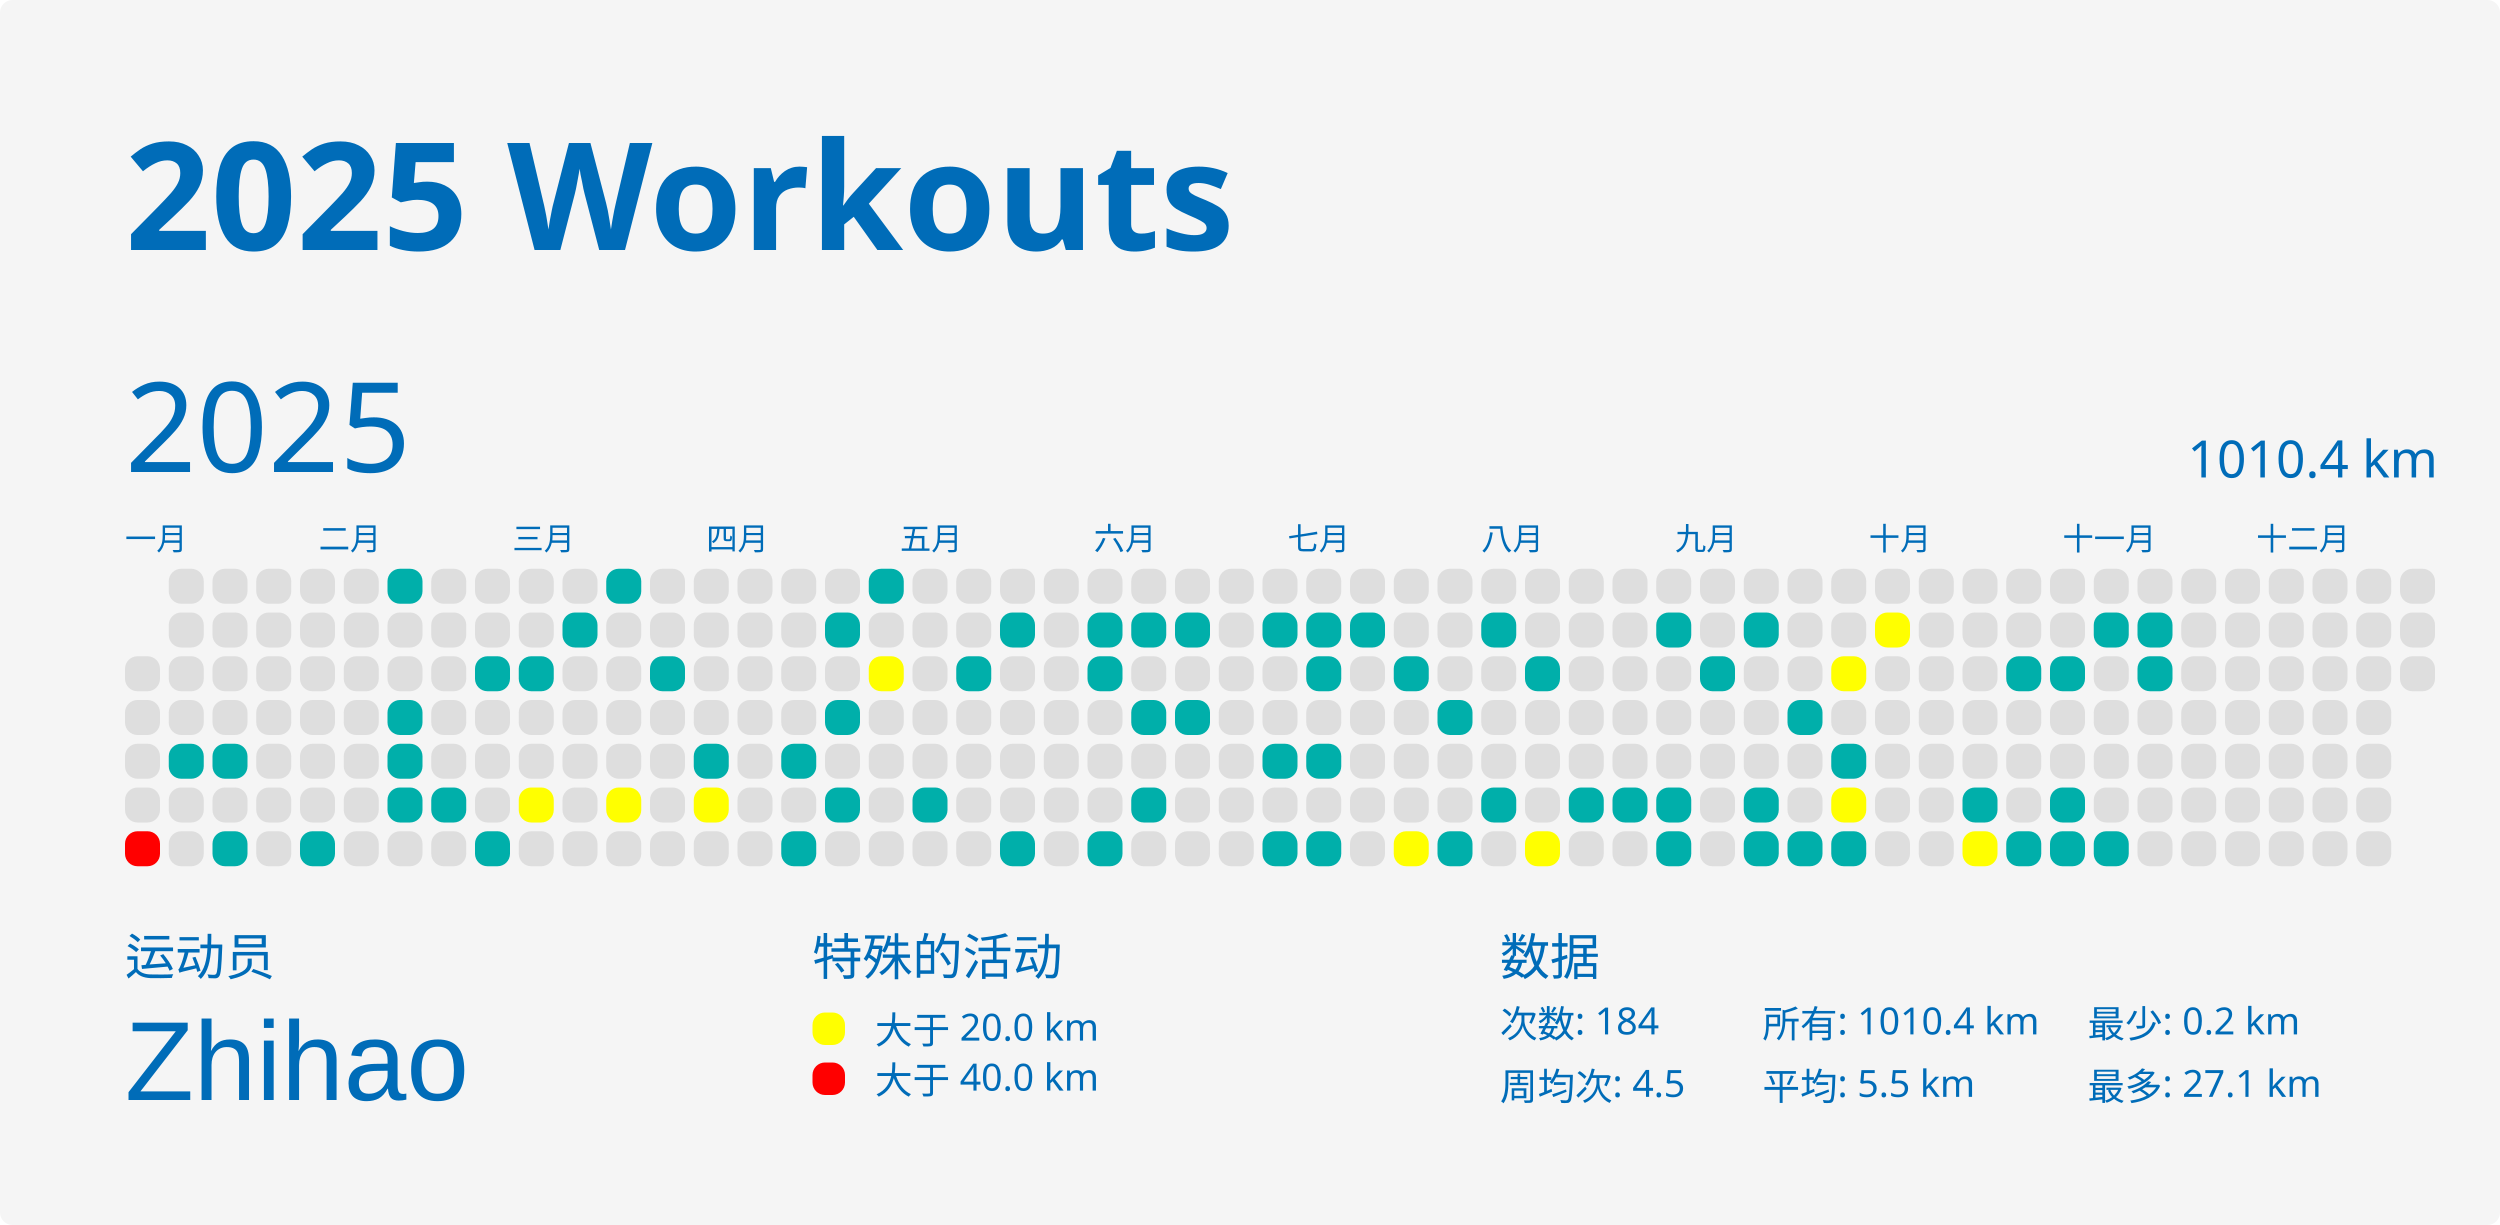
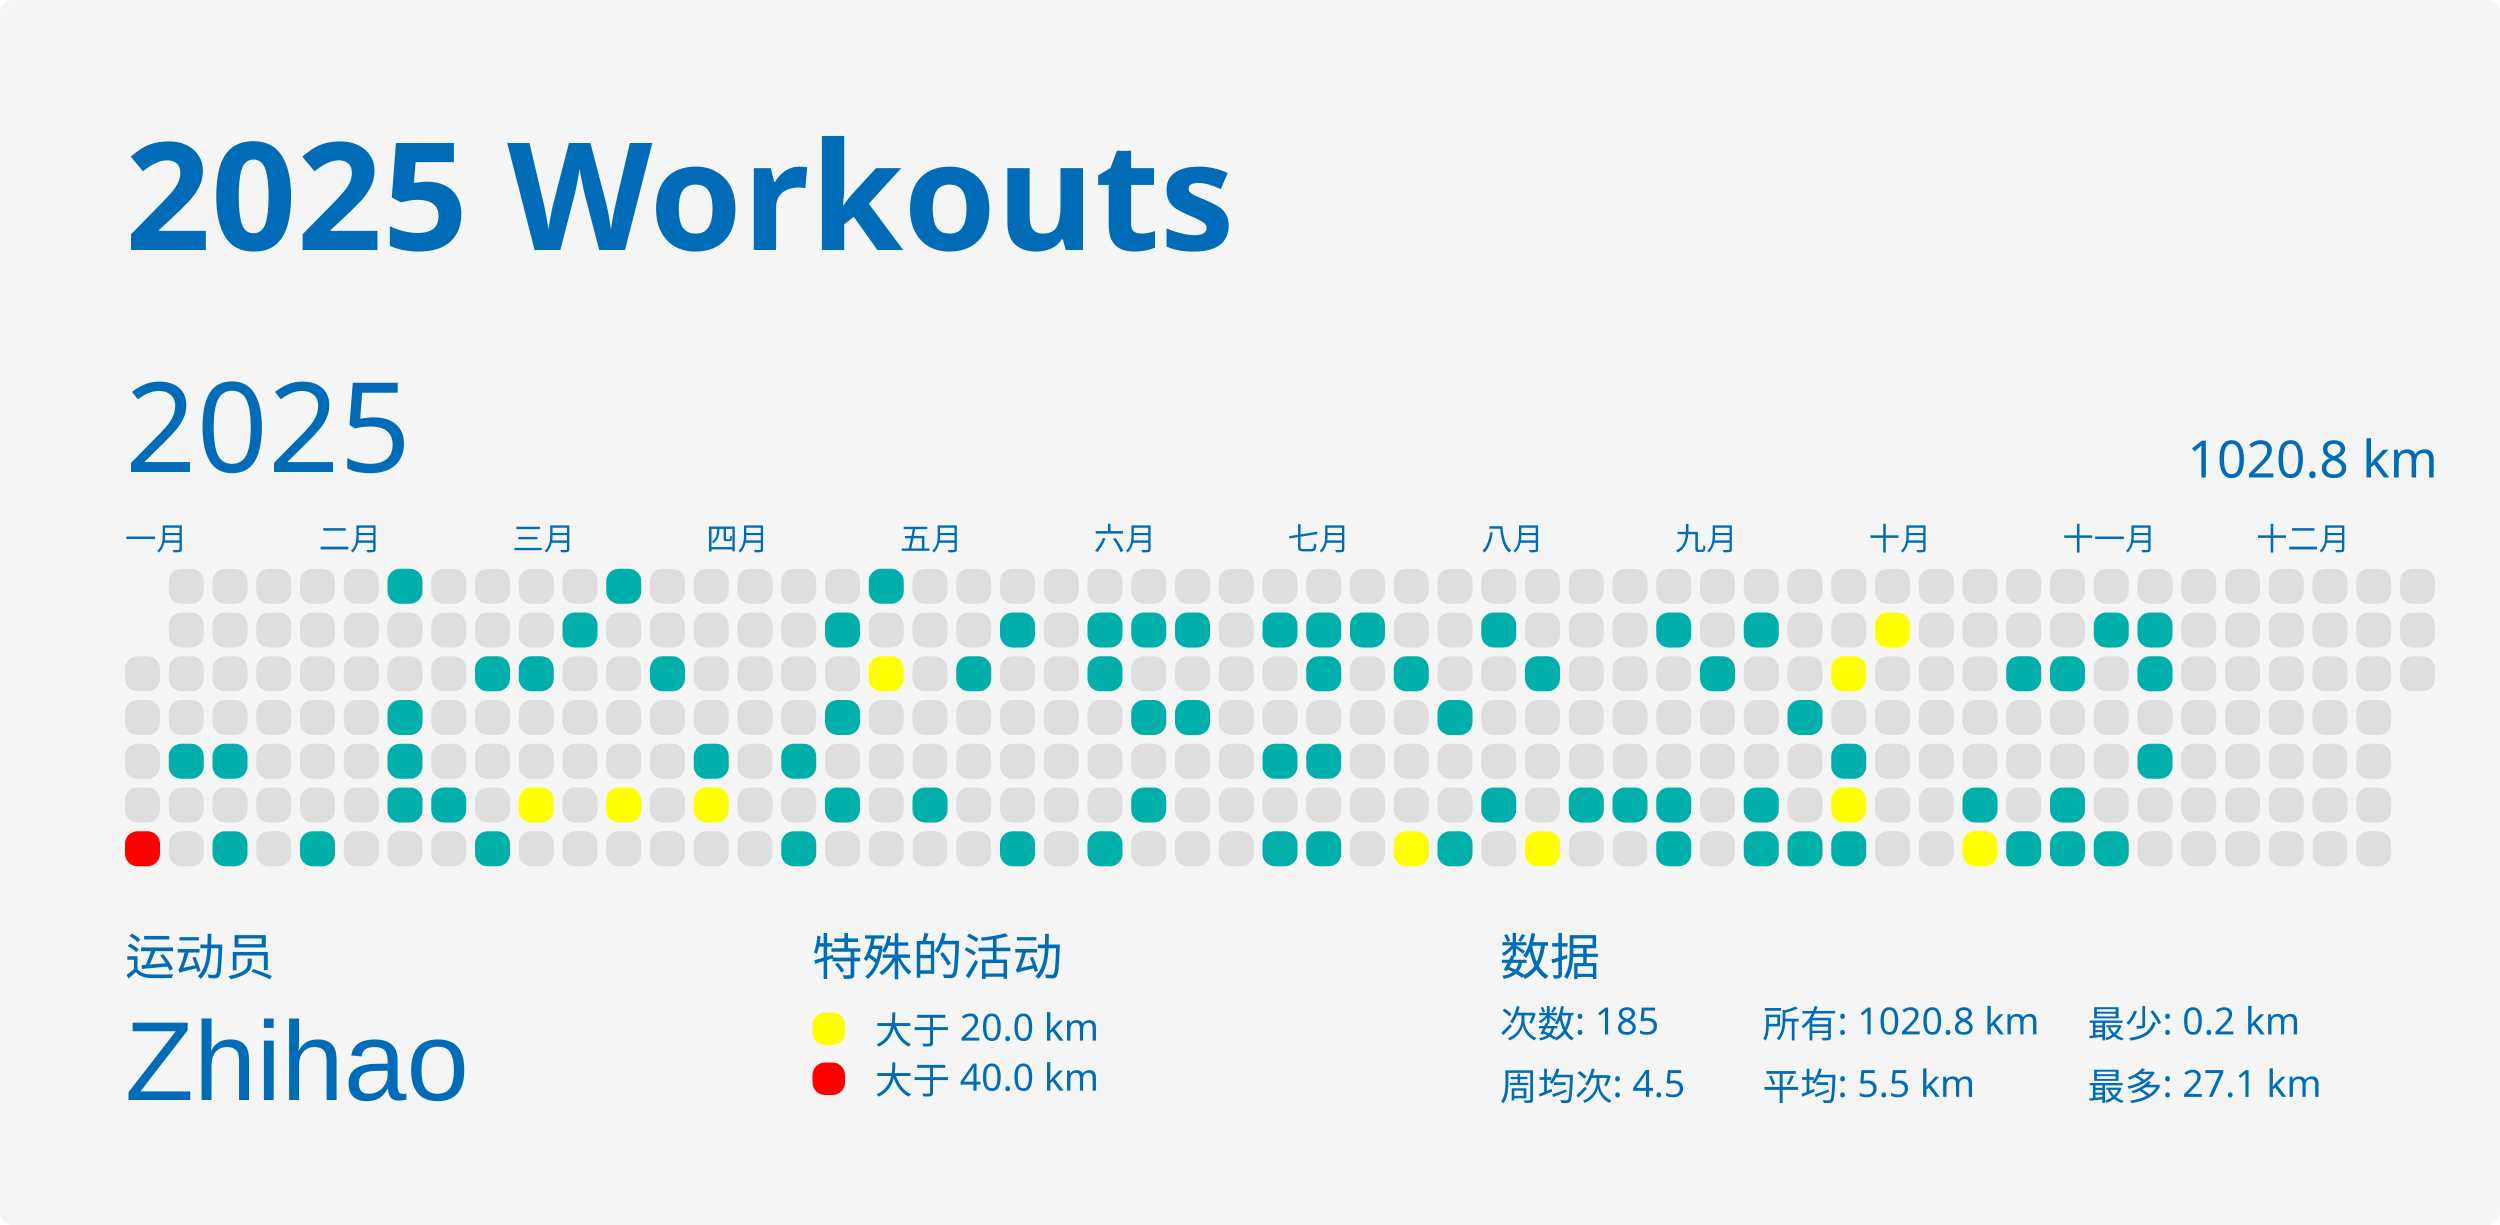
<svg xmlns="http://www.w3.org/2000/svg" baseProfile="full" height="98mm" version="1.1" viewBox="0,0,200,98" width="200mm">
  <defs />
  <rect fill="#f5f5f5" height="98" rx="1" ry="1" width="200" x="0" y="0" />
  <text fill="#006cb8" style="font-size:12px; font-family:MGI-Regular; font-weight:bold;" x="10" y="20">2025 Workouts</text>
  <text fill="#006cb8" style="font-size:4px; font-family:MGI-Regular" x="10" y="78">运动员</text>
  <text fill="#006cb8" style="font-size:9px; font-family:Arial" x="10" y="88">Zhihao</text>
  <text fill="#006cb8" style="font-size:4px; font-family:MGI-Regular" x="65" y="78">特殊的活动</text>
  <rect fill="yellow" height="2.6" rx="1" ry="1" width="2.6" x="65" y="81" />
  <text fill="#006cb8" style="font-size:3px; font-family:MGI-Regular" x="70" y="83.5">大于 20.0 km</text>
  <rect fill="red" height="2.6" rx="1" ry="1" width="2.6" x="65" y="85" />
  <text fill="#006cb8" style="font-size:3px; font-family:MGI-Regular" x="70" y="87.5">大于 40.0 km</text>
  <text fill="#006cb8" style="font-size:4px; font-family:MGI-Regular" x="120" y="78">数据</text>
-   <text fill="#006cb8" style="font-size:3px; font-family:MGI-Regular" x="120" y="83">次数: 184</text>
+   <text fill="#006cb8" style="font-size:3px; font-family:MGI-Regular" x="120" y="83">次数: 185</text>
  <text fill="#006cb8" style="font-size:3px; font-family:MGI-Regular" x="120" y="88">周均次: 4.5</text>
-   <text fill="#006cb8" style="font-size:3px; font-family:MGI-Regular" x="141" y="83">所有: 1010.4 km</text>
+   <text fill="#006cb8" style="font-size:3px; font-family:MGI-Regular" x="141" y="83">所有: 1020.8 km</text>
  <text fill="#006cb8" style="font-size:3px; font-family:MGI-Regular" x="141" y="88">平均: 5.5 km</text>
  <text fill="#006cb8" style="font-size:3px; font-family:MGI-Regular" x="167" y="83">最少: 0.2 km</text>
  <text fill="#006cb8" style="font-size:3px; font-family:MGI-Regular" x="167" y="88">最多: 27.1 km</text>
  <text dominant-baseline="hanging" fill="#006cb8" style="font-size:10.0px; font-family:MGI-Regular;" x="10" y="30">2025</text>
-   <text dominant-baseline="hanging" fill="#006cb8" style="font-size:4.125px; font-family:MGI-Regular;" x="175" y="35">1010.4 km</text>
+   <text dominant-baseline="hanging" fill="#006cb8" style="font-size:4.125px; font-family:MGI-Regular;" x="175" y="35">1020.8 km</text>
  <text fill="#006cb8" style="font-size:2.5px; font-family:MGI-Regular" x="10.0" y="44">一月</text>
  <text fill="#006cb8" style="font-size:2.5px; font-family:MGI-Regular" x="25.5" y="44">二月</text>
  <text fill="#006cb8" style="font-size:2.5px; font-family:MGI-Regular" x="41.0" y="44">三月</text>
  <text fill="#006cb8" style="font-size:2.5px; font-family:MGI-Regular" x="56.5" y="44">四月</text>
  <text fill="#006cb8" style="font-size:2.5px; font-family:MGI-Regular" x="72.0" y="44">五月</text>
  <text fill="#006cb8" style="font-size:2.5px; font-family:MGI-Regular" x="87.5" y="44">六月</text>
  <text fill="#006cb8" style="font-size:2.5px; font-family:MGI-Regular" x="103.0" y="44">七月</text>
  <text fill="#006cb8" style="font-size:2.5px; font-family:MGI-Regular" x="118.5" y="44">八月</text>
  <text fill="#006cb8" style="font-size:2.5px; font-family:MGI-Regular" x="134.0" y="44">九月</text>
  <text fill="#006cb8" style="font-size:2.5px; font-family:MGI-Regular" x="149.5" y="44">十月</text>
  <text fill="#006cb8" style="font-size:2.5px; font-family:MGI-Regular" x="165.0" y="44">十一月</text>
  <text fill="#006cb8" style="font-size:2.5px; font-family:MGI-Regular" x="180.5" y="44">十二月</text>
  <rect fill="#dedede" height="2.8" rx="1" ry="1" width="2.8" x="10.0" y="52.5" />
  <rect fill="#dedede" height="2.8" rx="1" ry="1" width="2.8" x="10.0" y="56.0" />
  <rect fill="#dedede" height="2.8" rx="1" ry="1" width="2.8" x="10.0" y="59.5" />
  <rect fill="#dedede" height="2.8" rx="1" ry="1" width="2.8" x="10.0" y="63.0" />
  <rect fill="red" height="2.8" rx="1" ry="1" width="2.8" x="10.0" y="66.5" />
  <rect fill="#dedede" height="2.8" rx="1" ry="1" width="2.8" x="13.5" y="45.5" />
  <rect fill="#dedede" height="2.8" rx="1" ry="1" width="2.8" x="13.5" y="49.0" />
  <rect fill="#dedede" height="2.8" rx="1" ry="1" width="2.8" x="13.5" y="52.5" />
  <rect fill="#dedede" height="2.8" rx="1" ry="1" width="2.8" x="13.5" y="56.0" />
  <rect fill="#00AFAA" height="2.8" rx="1" ry="1" width="2.8" x="13.5" y="59.5" />
  <rect fill="#dedede" height="2.8" rx="1" ry="1" width="2.8" x="13.5" y="63.0" />
  <rect fill="#dedede" height="2.8" rx="1" ry="1" width="2.8" x="13.5" y="66.5" />
  <rect fill="#dedede" height="2.8" rx="1" ry="1" width="2.8" x="17.0" y="45.5" />
  <rect fill="#dedede" height="2.8" rx="1" ry="1" width="2.8" x="17.0" y="49.0" />
  <rect fill="#dedede" height="2.8" rx="1" ry="1" width="2.8" x="17.0" y="52.5" />
  <rect fill="#dedede" height="2.8" rx="1" ry="1" width="2.8" x="17.0" y="56.0" />
  <rect fill="#00AFAA" height="2.8" rx="1" ry="1" width="2.8" x="17.0" y="59.5" />
  <rect fill="#dedede" height="2.8" rx="1" ry="1" width="2.8" x="17.0" y="63.0" />
  <rect fill="#00AFAA" height="2.8" rx="1" ry="1" width="2.8" x="17.0" y="66.5" />
  <rect fill="#dedede" height="2.8" rx="1" ry="1" width="2.8" x="20.5" y="45.5" />
  <rect fill="#dedede" height="2.8" rx="1" ry="1" width="2.8" x="20.5" y="49.0" />
  <rect fill="#dedede" height="2.8" rx="1" ry="1" width="2.8" x="20.5" y="52.5" />
  <rect fill="#dedede" height="2.8" rx="1" ry="1" width="2.8" x="20.5" y="56.0" />
  <rect fill="#dedede" height="2.8" rx="1" ry="1" width="2.8" x="20.5" y="59.5" />
  <rect fill="#dedede" height="2.8" rx="1" ry="1" width="2.8" x="20.5" y="63.0" />
  <rect fill="#dedede" height="2.8" rx="1" ry="1" width="2.8" x="20.5" y="66.5" />
  <rect fill="#dedede" height="2.8" rx="1" ry="1" width="2.8" x="24.0" y="45.5" />
  <rect fill="#dedede" height="2.8" rx="1" ry="1" width="2.8" x="24.0" y="49.0" />
  <rect fill="#dedede" height="2.8" rx="1" ry="1" width="2.8" x="24.0" y="52.5" />
  <rect fill="#dedede" height="2.8" rx="1" ry="1" width="2.8" x="24.0" y="56.0" />
  <rect fill="#dedede" height="2.8" rx="1" ry="1" width="2.8" x="24.0" y="59.5" />
  <rect fill="#dedede" height="2.8" rx="1" ry="1" width="2.8" x="24.0" y="63.0" />
  <rect fill="#00AFAA" height="2.8" rx="1" ry="1" width="2.8" x="24.0" y="66.5" />
  <rect fill="#dedede" height="2.8" rx="1" ry="1" width="2.8" x="27.5" y="45.5" />
  <rect fill="#dedede" height="2.8" rx="1" ry="1" width="2.8" x="27.5" y="49.0" />
  <rect fill="#dedede" height="2.8" rx="1" ry="1" width="2.8" x="27.5" y="52.5" />
  <rect fill="#dedede" height="2.8" rx="1" ry="1" width="2.8" x="27.5" y="56.0" />
  <rect fill="#dedede" height="2.8" rx="1" ry="1" width="2.8" x="27.5" y="59.5" />
  <rect fill="#dedede" height="2.8" rx="1" ry="1" width="2.8" x="27.5" y="63.0" />
  <rect fill="#dedede" height="2.8" rx="1" ry="1" width="2.8" x="27.5" y="66.5" />
  <rect fill="#00AFAA" height="2.8" rx="1" ry="1" width="2.8" x="31.0" y="45.5" />
  <rect fill="#dedede" height="2.8" rx="1" ry="1" width="2.8" x="31.0" y="49.0" />
  <rect fill="#dedede" height="2.8" rx="1" ry="1" width="2.8" x="31.0" y="52.5" />
  <rect fill="#00AFAA" height="2.8" rx="1" ry="1" width="2.8" x="31.0" y="56.0" />
  <rect fill="#00AFAA" height="2.8" rx="1" ry="1" width="2.8" x="31.0" y="59.5" />
  <rect fill="#00AFAA" height="2.8" rx="1" ry="1" width="2.8" x="31.0" y="63.0" />
  <rect fill="#dedede" height="2.8" rx="1" ry="1" width="2.8" x="31.0" y="66.5" />
  <rect fill="#dedede" height="2.8" rx="1" ry="1" width="2.8" x="34.5" y="45.5" />
  <rect fill="#dedede" height="2.8" rx="1" ry="1" width="2.8" x="34.5" y="49.0" />
  <rect fill="#dedede" height="2.8" rx="1" ry="1" width="2.8" x="34.5" y="52.5" />
  <rect fill="#dedede" height="2.8" rx="1" ry="1" width="2.8" x="34.5" y="56.0" />
  <rect fill="#dedede" height="2.8" rx="1" ry="1" width="2.8" x="34.5" y="59.5" />
  <rect fill="#00AFAA" height="2.8" rx="1" ry="1" width="2.8" x="34.5" y="63.0" />
  <rect fill="#dedede" height="2.8" rx="1" ry="1" width="2.8" x="34.5" y="66.5" />
  <rect fill="#dedede" height="2.8" rx="1" ry="1" width="2.8" x="38.0" y="45.5" />
  <rect fill="#dedede" height="2.8" rx="1" ry="1" width="2.8" x="38.0" y="49.0" />
  <rect fill="#00AFAA" height="2.8" rx="1" ry="1" width="2.8" x="38.0" y="52.5" />
  <rect fill="#dedede" height="2.8" rx="1" ry="1" width="2.8" x="38.0" y="56.0" />
  <rect fill="#dedede" height="2.8" rx="1" ry="1" width="2.8" x="38.0" y="59.5" />
  <rect fill="#dedede" height="2.8" rx="1" ry="1" width="2.8" x="38.0" y="63.0" />
  <rect fill="#00AFAA" height="2.8" rx="1" ry="1" width="2.8" x="38.0" y="66.5" />
  <rect fill="#dedede" height="2.8" rx="1" ry="1" width="2.8" x="41.5" y="45.5" />
  <rect fill="#dedede" height="2.8" rx="1" ry="1" width="2.8" x="41.5" y="49.0" />
  <rect fill="#00AFAA" height="2.8" rx="1" ry="1" width="2.8" x="41.5" y="52.5" />
  <rect fill="#dedede" height="2.8" rx="1" ry="1" width="2.8" x="41.5" y="56.0" />
  <rect fill="#dedede" height="2.8" rx="1" ry="1" width="2.8" x="41.5" y="59.5" />
  <rect fill="yellow" height="2.8" rx="1" ry="1" width="2.8" x="41.5" y="63.0" />
  <rect fill="#dedede" height="2.8" rx="1" ry="1" width="2.8" x="41.5" y="66.5" />
  <rect fill="#dedede" height="2.8" rx="1" ry="1" width="2.8" x="45.0" y="45.5" />
  <rect fill="#00AFAA" height="2.8" rx="1" ry="1" width="2.8" x="45.0" y="49.0" />
  <rect fill="#dedede" height="2.8" rx="1" ry="1" width="2.8" x="45.0" y="52.5" />
  <rect fill="#dedede" height="2.8" rx="1" ry="1" width="2.8" x="45.0" y="56.0" />
  <rect fill="#dedede" height="2.8" rx="1" ry="1" width="2.8" x="45.0" y="59.5" />
  <rect fill="#dedede" height="2.8" rx="1" ry="1" width="2.8" x="45.0" y="63.0" />
  <rect fill="#dedede" height="2.8" rx="1" ry="1" width="2.8" x="45.0" y="66.5" />
  <rect fill="#00AFAA" height="2.8" rx="1" ry="1" width="2.8" x="48.5" y="45.5" />
  <rect fill="#dedede" height="2.8" rx="1" ry="1" width="2.8" x="48.5" y="49.0" />
  <rect fill="#dedede" height="2.8" rx="1" ry="1" width="2.8" x="48.5" y="52.5" />
  <rect fill="#dedede" height="2.8" rx="1" ry="1" width="2.8" x="48.5" y="56.0" />
  <rect fill="#dedede" height="2.8" rx="1" ry="1" width="2.8" x="48.5" y="59.5" />
  <rect fill="yellow" height="2.8" rx="1" ry="1" width="2.8" x="48.5" y="63.0" />
  <rect fill="#dedede" height="2.8" rx="1" ry="1" width="2.8" x="48.5" y="66.5" />
  <rect fill="#dedede" height="2.8" rx="1" ry="1" width="2.8" x="52.0" y="45.5" />
  <rect fill="#dedede" height="2.8" rx="1" ry="1" width="2.8" x="52.0" y="49.0" />
  <rect fill="#00AFAA" height="2.8" rx="1" ry="1" width="2.8" x="52.0" y="52.5" />
  <rect fill="#dedede" height="2.8" rx="1" ry="1" width="2.8" x="52.0" y="56.0" />
  <rect fill="#dedede" height="2.8" rx="1" ry="1" width="2.8" x="52.0" y="59.5" />
  <rect fill="#dedede" height="2.8" rx="1" ry="1" width="2.8" x="52.0" y="63.0" />
  <rect fill="#dedede" height="2.8" rx="1" ry="1" width="2.8" x="52.0" y="66.5" />
  <rect fill="#dedede" height="2.8" rx="1" ry="1" width="2.8" x="55.5" y="45.5" />
  <rect fill="#dedede" height="2.8" rx="1" ry="1" width="2.8" x="55.5" y="49.0" />
  <rect fill="#dedede" height="2.8" rx="1" ry="1" width="2.8" x="55.5" y="52.5" />
  <rect fill="#dedede" height="2.8" rx="1" ry="1" width="2.8" x="55.5" y="56.0" />
  <rect fill="#00AFAA" height="2.8" rx="1" ry="1" width="2.8" x="55.5" y="59.5" />
  <rect fill="yellow" height="2.8" rx="1" ry="1" width="2.8" x="55.5" y="63.0" />
  <rect fill="#dedede" height="2.8" rx="1" ry="1" width="2.8" x="55.5" y="66.5" />
  <rect fill="#dedede" height="2.8" rx="1" ry="1" width="2.8" x="59.0" y="45.5" />
  <rect fill="#dedede" height="2.8" rx="1" ry="1" width="2.8" x="59.0" y="49.0" />
  <rect fill="#dedede" height="2.8" rx="1" ry="1" width="2.8" x="59.0" y="52.5" />
  <rect fill="#dedede" height="2.8" rx="1" ry="1" width="2.8" x="59.0" y="56.0" />
  <rect fill="#dedede" height="2.8" rx="1" ry="1" width="2.8" x="59.0" y="59.5" />
  <rect fill="#dedede" height="2.8" rx="1" ry="1" width="2.8" x="59.0" y="63.0" />
  <rect fill="#dedede" height="2.8" rx="1" ry="1" width="2.8" x="59.0" y="66.5" />
  <rect fill="#dedede" height="2.8" rx="1" ry="1" width="2.8" x="62.5" y="45.5" />
  <rect fill="#dedede" height="2.8" rx="1" ry="1" width="2.8" x="62.5" y="49.0" />
  <rect fill="#dedede" height="2.8" rx="1" ry="1" width="2.8" x="62.5" y="52.5" />
  <rect fill="#dedede" height="2.8" rx="1" ry="1" width="2.8" x="62.5" y="56.0" />
  <rect fill="#00AFAA" height="2.8" rx="1" ry="1" width="2.8" x="62.5" y="59.5" />
  <rect fill="#dedede" height="2.8" rx="1" ry="1" width="2.8" x="62.5" y="63.0" />
  <rect fill="#00AFAA" height="2.8" rx="1" ry="1" width="2.8" x="62.5" y="66.5" />
  <rect fill="#dedede" height="2.8" rx="1" ry="1" width="2.8" x="66.0" y="45.5" />
  <rect fill="#00AFAA" height="2.8" rx="1" ry="1" width="2.8" x="66.0" y="49.0" />
  <rect fill="#dedede" height="2.8" rx="1" ry="1" width="2.8" x="66.0" y="52.5" />
  <rect fill="#00AFAA" height="2.8" rx="1" ry="1" width="2.8" x="66.0" y="56.0" />
  <rect fill="#dedede" height="2.8" rx="1" ry="1" width="2.8" x="66.0" y="59.5" />
  <rect fill="#00AFAA" height="2.8" rx="1" ry="1" width="2.8" x="66.0" y="63.0" />
  <rect fill="#dedede" height="2.8" rx="1" ry="1" width="2.8" x="66.0" y="66.5" />
  <rect fill="#00AFAA" height="2.8" rx="1" ry="1" width="2.8" x="69.5" y="45.5" />
  <rect fill="#dedede" height="2.8" rx="1" ry="1" width="2.8" x="69.5" y="49.0" />
  <rect fill="yellow" height="2.8" rx="1" ry="1" width="2.8" x="69.5" y="52.5" />
  <rect fill="#dedede" height="2.8" rx="1" ry="1" width="2.8" x="69.5" y="56.0" />
  <rect fill="#dedede" height="2.8" rx="1" ry="1" width="2.8" x="69.5" y="59.5" />
  <rect fill="#dedede" height="2.8" rx="1" ry="1" width="2.8" x="69.5" y="63.0" />
  <rect fill="#dedede" height="2.8" rx="1" ry="1" width="2.8" x="69.5" y="66.5" />
  <rect fill="#dedede" height="2.8" rx="1" ry="1" width="2.8" x="73.0" y="45.5" />
  <rect fill="#dedede" height="2.8" rx="1" ry="1" width="2.8" x="73.0" y="49.0" />
  <rect fill="#dedede" height="2.8" rx="1" ry="1" width="2.8" x="73.0" y="52.5" />
  <rect fill="#dedede" height="2.8" rx="1" ry="1" width="2.8" x="73.0" y="56.0" />
  <rect fill="#dedede" height="2.8" rx="1" ry="1" width="2.8" x="73.0" y="59.5" />
  <rect fill="#00AFAA" height="2.8" rx="1" ry="1" width="2.8" x="73.0" y="63.0" />
  <rect fill="#dedede" height="2.8" rx="1" ry="1" width="2.8" x="73.0" y="66.5" />
  <rect fill="#dedede" height="2.8" rx="1" ry="1" width="2.8" x="76.5" y="45.5" />
  <rect fill="#dedede" height="2.8" rx="1" ry="1" width="2.8" x="76.5" y="49.0" />
  <rect fill="#00AFAA" height="2.8" rx="1" ry="1" width="2.8" x="76.5" y="52.5" />
  <rect fill="#dedede" height="2.8" rx="1" ry="1" width="2.8" x="76.5" y="56.0" />
  <rect fill="#dedede" height="2.8" rx="1" ry="1" width="2.8" x="76.5" y="59.5" />
  <rect fill="#dedede" height="2.8" rx="1" ry="1" width="2.8" x="76.5" y="63.0" />
  <rect fill="#dedede" height="2.8" rx="1" ry="1" width="2.8" x="76.5" y="66.5" />
  <rect fill="#dedede" height="2.8" rx="1" ry="1" width="2.8" x="80.0" y="45.5" />
  <rect fill="#00AFAA" height="2.8" rx="1" ry="1" width="2.8" x="80.0" y="49.0" />
  <rect fill="#dedede" height="2.8" rx="1" ry="1" width="2.8" x="80.0" y="52.5" />
  <rect fill="#dedede" height="2.8" rx="1" ry="1" width="2.8" x="80.0" y="56.0" />
  <rect fill="#dedede" height="2.8" rx="1" ry="1" width="2.8" x="80.0" y="59.5" />
  <rect fill="#dedede" height="2.8" rx="1" ry="1" width="2.8" x="80.0" y="63.0" />
  <rect fill="#00AFAA" height="2.8" rx="1" ry="1" width="2.8" x="80.0" y="66.5" />
  <rect fill="#dedede" height="2.8" rx="1" ry="1" width="2.8" x="83.5" y="45.5" />
  <rect fill="#dedede" height="2.8" rx="1" ry="1" width="2.8" x="83.5" y="49.0" />
  <rect fill="#dedede" height="2.8" rx="1" ry="1" width="2.8" x="83.5" y="52.5" />
  <rect fill="#dedede" height="2.8" rx="1" ry="1" width="2.8" x="83.5" y="56.0" />
  <rect fill="#dedede" height="2.8" rx="1" ry="1" width="2.8" x="83.5" y="59.5" />
  <rect fill="#dedede" height="2.8" rx="1" ry="1" width="2.8" x="83.5" y="63.0" />
  <rect fill="#dedede" height="2.8" rx="1" ry="1" width="2.8" x="83.5" y="66.5" />
  <rect fill="#dedede" height="2.8" rx="1" ry="1" width="2.8" x="87.0" y="45.5" />
  <rect fill="#00AFAA" height="2.8" rx="1" ry="1" width="2.8" x="87.0" y="49.0" />
  <rect fill="#00AFAA" height="2.8" rx="1" ry="1" width="2.8" x="87.0" y="52.5" />
  <rect fill="#dedede" height="2.8" rx="1" ry="1" width="2.8" x="87.0" y="56.0" />
  <rect fill="#dedede" height="2.8" rx="1" ry="1" width="2.8" x="87.0" y="59.5" />
  <rect fill="#dedede" height="2.8" rx="1" ry="1" width="2.8" x="87.0" y="63.0" />
  <rect fill="#00AFAA" height="2.8" rx="1" ry="1" width="2.8" x="87.0" y="66.5" />
  <rect fill="#dedede" height="2.8" rx="1" ry="1" width="2.8" x="90.5" y="45.5" />
  <rect fill="#00AFAA" height="2.8" rx="1" ry="1" width="2.8" x="90.5" y="49.0" />
  <rect fill="#dedede" height="2.8" rx="1" ry="1" width="2.8" x="90.5" y="52.5" />
  <rect fill="#00AFAA" height="2.8" rx="1" ry="1" width="2.8" x="90.5" y="56.0" />
  <rect fill="#dedede" height="2.8" rx="1" ry="1" width="2.8" x="90.5" y="59.5" />
  <rect fill="#00AFAA" height="2.8" rx="1" ry="1" width="2.8" x="90.5" y="63.0" />
  <rect fill="#dedede" height="2.8" rx="1" ry="1" width="2.8" x="90.5" y="66.5" />
  <rect fill="#dedede" height="2.8" rx="1" ry="1" width="2.8" x="94.0" y="45.5" />
  <rect fill="#00AFAA" height="2.8" rx="1" ry="1" width="2.8" x="94.0" y="49.0" />
  <rect fill="#dedede" height="2.8" rx="1" ry="1" width="2.8" x="94.0" y="52.5" />
  <rect fill="#00AFAA" height="2.8" rx="1" ry="1" width="2.8" x="94.0" y="56.0" />
  <rect fill="#dedede" height="2.8" rx="1" ry="1" width="2.8" x="94.0" y="59.5" />
  <rect fill="#dedede" height="2.8" rx="1" ry="1" width="2.8" x="94.0" y="63.0" />
  <rect fill="#dedede" height="2.8" rx="1" ry="1" width="2.8" x="94.0" y="66.5" />
  <rect fill="#dedede" height="2.8" rx="1" ry="1" width="2.8" x="97.5" y="45.5" />
  <rect fill="#dedede" height="2.8" rx="1" ry="1" width="2.8" x="97.5" y="49.0" />
  <rect fill="#dedede" height="2.8" rx="1" ry="1" width="2.8" x="97.5" y="52.5" />
  <rect fill="#dedede" height="2.8" rx="1" ry="1" width="2.8" x="97.5" y="56.0" />
  <rect fill="#dedede" height="2.8" rx="1" ry="1" width="2.8" x="97.5" y="59.5" />
  <rect fill="#dedede" height="2.8" rx="1" ry="1" width="2.8" x="97.5" y="63.0" />
  <rect fill="#dedede" height="2.8" rx="1" ry="1" width="2.8" x="97.5" y="66.5" />
  <rect fill="#dedede" height="2.8" rx="1" ry="1" width="2.8" x="101.0" y="45.5" />
  <rect fill="#00AFAA" height="2.8" rx="1" ry="1" width="2.8" x="101.0" y="49.0" />
  <rect fill="#dedede" height="2.8" rx="1" ry="1" width="2.8" x="101.0" y="52.5" />
  <rect fill="#dedede" height="2.8" rx="1" ry="1" width="2.8" x="101.0" y="56.0" />
  <rect fill="#00AFAA" height="2.8" rx="1" ry="1" width="2.8" x="101.0" y="59.5" />
  <rect fill="#dedede" height="2.8" rx="1" ry="1" width="2.8" x="101.0" y="63.0" />
  <rect fill="#00AFAA" height="2.8" rx="1" ry="1" width="2.8" x="101.0" y="66.5" />
  <rect fill="#dedede" height="2.8" rx="1" ry="1" width="2.8" x="104.5" y="45.5" />
  <rect fill="#00AFAA" height="2.8" rx="1" ry="1" width="2.8" x="104.5" y="49.0" />
  <rect fill="#00AFAA" height="2.8" rx="1" ry="1" width="2.8" x="104.5" y="52.5" />
  <rect fill="#dedede" height="2.8" rx="1" ry="1" width="2.8" x="104.5" y="56.0" />
  <rect fill="#00AFAA" height="2.8" rx="1" ry="1" width="2.8" x="104.5" y="59.5" />
  <rect fill="#dedede" height="2.8" rx="1" ry="1" width="2.8" x="104.5" y="63.0" />
  <rect fill="#00AFAA" height="2.8" rx="1" ry="1" width="2.8" x="104.5" y="66.5" />
  <rect fill="#dedede" height="2.8" rx="1" ry="1" width="2.8" x="108.0" y="45.5" />
  <rect fill="#00AFAA" height="2.8" rx="1" ry="1" width="2.8" x="108.0" y="49.0" />
  <rect fill="#dedede" height="2.8" rx="1" ry="1" width="2.8" x="108.0" y="52.5" />
  <rect fill="#dedede" height="2.8" rx="1" ry="1" width="2.8" x="108.0" y="56.0" />
  <rect fill="#dedede" height="2.8" rx="1" ry="1" width="2.8" x="108.0" y="59.5" />
  <rect fill="#dedede" height="2.8" rx="1" ry="1" width="2.8" x="108.0" y="63.0" />
  <rect fill="#dedede" height="2.8" rx="1" ry="1" width="2.8" x="108.0" y="66.5" />
  <rect fill="#dedede" height="2.8" rx="1" ry="1" width="2.8" x="111.5" y="45.5" />
  <rect fill="#dedede" height="2.8" rx="1" ry="1" width="2.8" x="111.5" y="49.0" />
  <rect fill="#00AFAA" height="2.8" rx="1" ry="1" width="2.8" x="111.5" y="52.5" />
  <rect fill="#dedede" height="2.8" rx="1" ry="1" width="2.8" x="111.5" y="56.0" />
  <rect fill="#dedede" height="2.8" rx="1" ry="1" width="2.8" x="111.5" y="59.5" />
  <rect fill="#dedede" height="2.8" rx="1" ry="1" width="2.8" x="111.5" y="63.0" />
  <rect fill="yellow" height="2.8" rx="1" ry="1" width="2.8" x="111.5" y="66.5" />
  <rect fill="#dedede" height="2.8" rx="1" ry="1" width="2.8" x="115.0" y="45.5" />
  <rect fill="#dedede" height="2.8" rx="1" ry="1" width="2.8" x="115.0" y="49.0" />
  <rect fill="#dedede" height="2.8" rx="1" ry="1" width="2.8" x="115.0" y="52.5" />
  <rect fill="#00AFAA" height="2.8" rx="1" ry="1" width="2.8" x="115.0" y="56.0" />
  <rect fill="#dedede" height="2.8" rx="1" ry="1" width="2.8" x="115.0" y="59.5" />
  <rect fill="#dedede" height="2.8" rx="1" ry="1" width="2.8" x="115.0" y="63.0" />
  <rect fill="#00AFAA" height="2.8" rx="1" ry="1" width="2.8" x="115.0" y="66.5" />
  <rect fill="#dedede" height="2.8" rx="1" ry="1" width="2.8" x="118.5" y="45.5" />
  <rect fill="#00AFAA" height="2.8" rx="1" ry="1" width="2.8" x="118.5" y="49.0" />
  <rect fill="#dedede" height="2.8" rx="1" ry="1" width="2.8" x="118.5" y="52.5" />
  <rect fill="#dedede" height="2.8" rx="1" ry="1" width="2.8" x="118.5" y="56.0" />
  <rect fill="#dedede" height="2.8" rx="1" ry="1" width="2.8" x="118.5" y="59.5" />
  <rect fill="#00AFAA" height="2.8" rx="1" ry="1" width="2.8" x="118.5" y="63.0" />
  <rect fill="#dedede" height="2.8" rx="1" ry="1" width="2.8" x="118.5" y="66.5" />
  <rect fill="#dedede" height="2.8" rx="1" ry="1" width="2.8" x="122.0" y="45.5" />
  <rect fill="#dedede" height="2.8" rx="1" ry="1" width="2.8" x="122.0" y="49.0" />
  <rect fill="#00AFAA" height="2.8" rx="1" ry="1" width="2.8" x="122.0" y="52.5" />
  <rect fill="#dedede" height="2.8" rx="1" ry="1" width="2.8" x="122.0" y="56.0" />
  <rect fill="#dedede" height="2.8" rx="1" ry="1" width="2.8" x="122.0" y="59.5" />
  <rect fill="#dedede" height="2.8" rx="1" ry="1" width="2.8" x="122.0" y="63.0" />
  <rect fill="yellow" height="2.8" rx="1" ry="1" width="2.8" x="122.0" y="66.5" />
  <rect fill="#dedede" height="2.8" rx="1" ry="1" width="2.8" x="125.5" y="45.5" />
  <rect fill="#dedede" height="2.8" rx="1" ry="1" width="2.8" x="125.5" y="49.0" />
  <rect fill="#dedede" height="2.8" rx="1" ry="1" width="2.8" x="125.5" y="52.5" />
  <rect fill="#dedede" height="2.8" rx="1" ry="1" width="2.8" x="125.5" y="56.0" />
  <rect fill="#dedede" height="2.8" rx="1" ry="1" width="2.8" x="125.5" y="59.5" />
  <rect fill="#00AFAA" height="2.8" rx="1" ry="1" width="2.8" x="125.5" y="63.0" />
  <rect fill="#dedede" height="2.8" rx="1" ry="1" width="2.8" x="125.5" y="66.5" />
  <rect fill="#dedede" height="2.8" rx="1" ry="1" width="2.8" x="129.0" y="45.5" />
  <rect fill="#dedede" height="2.8" rx="1" ry="1" width="2.8" x="129.0" y="49.0" />
  <rect fill="#dedede" height="2.8" rx="1" ry="1" width="2.8" x="129.0" y="52.5" />
  <rect fill="#dedede" height="2.8" rx="1" ry="1" width="2.8" x="129.0" y="56.0" />
  <rect fill="#dedede" height="2.8" rx="1" ry="1" width="2.8" x="129.0" y="59.5" />
  <rect fill="#00AFAA" height="2.8" rx="1" ry="1" width="2.8" x="129.0" y="63.0" />
  <rect fill="#dedede" height="2.8" rx="1" ry="1" width="2.8" x="129.0" y="66.5" />
  <rect fill="#dedede" height="2.8" rx="1" ry="1" width="2.8" x="132.5" y="45.5" />
  <rect fill="#00AFAA" height="2.8" rx="1" ry="1" width="2.8" x="132.5" y="49.0" />
  <rect fill="#dedede" height="2.8" rx="1" ry="1" width="2.8" x="132.5" y="52.5" />
  <rect fill="#dedede" height="2.8" rx="1" ry="1" width="2.8" x="132.5" y="56.0" />
  <rect fill="#dedede" height="2.8" rx="1" ry="1" width="2.8" x="132.5" y="59.5" />
  <rect fill="#00AFAA" height="2.8" rx="1" ry="1" width="2.8" x="132.5" y="63.0" />
  <rect fill="#00AFAA" height="2.8" rx="1" ry="1" width="2.8" x="132.5" y="66.5" />
  <rect fill="#dedede" height="2.8" rx="1" ry="1" width="2.8" x="136.0" y="45.5" />
  <rect fill="#dedede" height="2.8" rx="1" ry="1" width="2.8" x="136.0" y="49.0" />
  <rect fill="#00AFAA" height="2.8" rx="1" ry="1" width="2.8" x="136.0" y="52.5" />
  <rect fill="#dedede" height="2.8" rx="1" ry="1" width="2.8" x="136.0" y="56.0" />
  <rect fill="#dedede" height="2.8" rx="1" ry="1" width="2.8" x="136.0" y="59.5" />
  <rect fill="#dedede" height="2.8" rx="1" ry="1" width="2.8" x="136.0" y="63.0" />
  <rect fill="#dedede" height="2.8" rx="1" ry="1" width="2.8" x="136.0" y="66.5" />
  <rect fill="#dedede" height="2.8" rx="1" ry="1" width="2.8" x="139.5" y="45.5" />
  <rect fill="#00AFAA" height="2.8" rx="1" ry="1" width="2.8" x="139.5" y="49.0" />
  <rect fill="#dedede" height="2.8" rx="1" ry="1" width="2.8" x="139.5" y="52.5" />
  <rect fill="#dedede" height="2.8" rx="1" ry="1" width="2.8" x="139.5" y="56.0" />
  <rect fill="#dedede" height="2.8" rx="1" ry="1" width="2.8" x="139.5" y="59.5" />
  <rect fill="#00AFAA" height="2.8" rx="1" ry="1" width="2.8" x="139.5" y="63.0" />
  <rect fill="#00AFAA" height="2.8" rx="1" ry="1" width="2.8" x="139.5" y="66.5" />
  <rect fill="#dedede" height="2.8" rx="1" ry="1" width="2.8" x="143.0" y="45.5" />
  <rect fill="#dedede" height="2.8" rx="1" ry="1" width="2.8" x="143.0" y="49.0" />
  <rect fill="#dedede" height="2.8" rx="1" ry="1" width="2.8" x="143.0" y="52.5" />
  <rect fill="#00AFAA" height="2.8" rx="1" ry="1" width="2.8" x="143.0" y="56.0" />
  <rect fill="#dedede" height="2.8" rx="1" ry="1" width="2.8" x="143.0" y="59.5" />
  <rect fill="#dedede" height="2.8" rx="1" ry="1" width="2.8" x="143.0" y="63.0" />
  <rect fill="#00AFAA" height="2.8" rx="1" ry="1" width="2.8" x="143.0" y="66.5" />
  <rect fill="#dedede" height="2.8" rx="1" ry="1" width="2.8" x="146.5" y="45.5" />
  <rect fill="#dedede" height="2.8" rx="1" ry="1" width="2.8" x="146.5" y="49.0" />
  <rect fill="yellow" height="2.8" rx="1" ry="1" width="2.8" x="146.5" y="52.5" />
  <rect fill="#dedede" height="2.8" rx="1" ry="1" width="2.8" x="146.5" y="56.0" />
  <rect fill="#00AFAA" height="2.8" rx="1" ry="1" width="2.8" x="146.5" y="59.5" />
  <rect fill="yellow" height="2.8" rx="1" ry="1" width="2.8" x="146.5" y="63.0" />
  <rect fill="#00AFAA" height="2.8" rx="1" ry="1" width="2.8" x="146.5" y="66.5" />
  <rect fill="#dedede" height="2.8" rx="1" ry="1" width="2.8" x="150.0" y="45.5" />
  <rect fill="yellow" height="2.8" rx="1" ry="1" width="2.8" x="150.0" y="49.0" />
  <rect fill="#dedede" height="2.8" rx="1" ry="1" width="2.8" x="150.0" y="52.5" />
  <rect fill="#dedede" height="2.8" rx="1" ry="1" width="2.8" x="150.0" y="56.0" />
  <rect fill="#dedede" height="2.8" rx="1" ry="1" width="2.8" x="150.0" y="59.5" />
  <rect fill="#dedede" height="2.8" rx="1" ry="1" width="2.8" x="150.0" y="63.0" />
  <rect fill="#dedede" height="2.8" rx="1" ry="1" width="2.8" x="150.0" y="66.5" />
  <rect fill="#dedede" height="2.8" rx="1" ry="1" width="2.8" x="153.5" y="45.5" />
  <rect fill="#dedede" height="2.8" rx="1" ry="1" width="2.8" x="153.5" y="49.0" />
  <rect fill="#dedede" height="2.8" rx="1" ry="1" width="2.8" x="153.5" y="52.5" />
  <rect fill="#dedede" height="2.8" rx="1" ry="1" width="2.8" x="153.5" y="56.0" />
  <rect fill="#dedede" height="2.8" rx="1" ry="1" width="2.8" x="153.5" y="59.5" />
  <rect fill="#dedede" height="2.8" rx="1" ry="1" width="2.8" x="153.5" y="63.0" />
  <rect fill="#dedede" height="2.8" rx="1" ry="1" width="2.8" x="153.5" y="66.5" />
  <rect fill="#dedede" height="2.8" rx="1" ry="1" width="2.8" x="157.0" y="45.5" />
  <rect fill="#dedede" height="2.8" rx="1" ry="1" width="2.8" x="157.0" y="49.0" />
  <rect fill="#dedede" height="2.8" rx="1" ry="1" width="2.8" x="157.0" y="52.5" />
  <rect fill="#dedede" height="2.8" rx="1" ry="1" width="2.8" x="157.0" y="56.0" />
  <rect fill="#dedede" height="2.8" rx="1" ry="1" width="2.8" x="157.0" y="59.5" />
  <rect fill="#00AFAA" height="2.8" rx="1" ry="1" width="2.8" x="157.0" y="63.0" />
  <rect fill="yellow" height="2.8" rx="1" ry="1" width="2.8" x="157.0" y="66.5" />
  <rect fill="#dedede" height="2.8" rx="1" ry="1" width="2.8" x="160.5" y="45.5" />
  <rect fill="#dedede" height="2.8" rx="1" ry="1" width="2.8" x="160.5" y="49.0" />
  <rect fill="#00AFAA" height="2.8" rx="1" ry="1" width="2.8" x="160.5" y="52.5" />
  <rect fill="#dedede" height="2.8" rx="1" ry="1" width="2.8" x="160.5" y="56.0" />
  <rect fill="#dedede" height="2.8" rx="1" ry="1" width="2.8" x="160.5" y="59.5" />
  <rect fill="#dedede" height="2.8" rx="1" ry="1" width="2.8" x="160.5" y="63.0" />
  <rect fill="#00AFAA" height="2.8" rx="1" ry="1" width="2.8" x="160.5" y="66.5" />
  <rect fill="#dedede" height="2.8" rx="1" ry="1" width="2.8" x="164.0" y="45.5" />
  <rect fill="#dedede" height="2.8" rx="1" ry="1" width="2.8" x="164.0" y="49.0" />
  <rect fill="#00AFAA" height="2.8" rx="1" ry="1" width="2.8" x="164.0" y="52.5" />
  <rect fill="#dedede" height="2.8" rx="1" ry="1" width="2.8" x="164.0" y="56.0" />
  <rect fill="#dedede" height="2.8" rx="1" ry="1" width="2.8" x="164.0" y="59.5" />
  <rect fill="#00AFAA" height="2.8" rx="1" ry="1" width="2.8" x="164.0" y="63.0" />
  <rect fill="#00AFAA" height="2.8" rx="1" ry="1" width="2.8" x="164.0" y="66.5" />
  <rect fill="#dedede" height="2.8" rx="1" ry="1" width="2.8" x="167.5" y="45.5" />
  <rect fill="#00AFAA" height="2.8" rx="1" ry="1" width="2.8" x="167.5" y="49.0" />
  <rect fill="#dedede" height="2.8" rx="1" ry="1" width="2.8" x="167.5" y="52.5" />
  <rect fill="#dedede" height="2.8" rx="1" ry="1" width="2.8" x="167.5" y="56.0" />
  <rect fill="#dedede" height="2.8" rx="1" ry="1" width="2.8" x="167.5" y="59.5" />
  <rect fill="#dedede" height="2.8" rx="1" ry="1" width="2.8" x="167.5" y="63.0" />
  <rect fill="#00AFAA" height="2.8" rx="1" ry="1" width="2.8" x="167.5" y="66.5" />
  <rect fill="#dedede" height="2.8" rx="1" ry="1" width="2.8" x="171.0" y="45.5" />
  <rect fill="#00AFAA" height="2.8" rx="1" ry="1" width="2.8" x="171.0" y="49.0" />
  <rect fill="#00AFAA" height="2.8" rx="1" ry="1" width="2.8" x="171.0" y="52.5" />
  <rect fill="#dedede" height="2.8" rx="1" ry="1" width="2.8" x="171.0" y="56.0" />
-   <rect fill="#dedede" height="2.8" rx="1" ry="1" width="2.8" x="171.0" y="59.5" />
+   <rect fill="#00AFAA" height="2.8" rx="1" ry="1" width="2.8" x="171.0" y="59.5" />
  <rect fill="#dedede" height="2.8" rx="1" ry="1" width="2.8" x="171.0" y="63.0" />
  <rect fill="#dedede" height="2.8" rx="1" ry="1" width="2.8" x="171.0" y="66.5" />
  <rect fill="#dedede" height="2.8" rx="1" ry="1" width="2.8" x="174.5" y="45.5" />
  <rect fill="#dedede" height="2.8" rx="1" ry="1" width="2.8" x="174.5" y="49.0" />
  <rect fill="#dedede" height="2.8" rx="1" ry="1" width="2.8" x="174.5" y="52.5" />
  <rect fill="#dedede" height="2.8" rx="1" ry="1" width="2.8" x="174.5" y="56.0" />
  <rect fill="#dedede" height="2.8" rx="1" ry="1" width="2.8" x="174.5" y="59.5" />
  <rect fill="#dedede" height="2.8" rx="1" ry="1" width="2.8" x="174.5" y="63.0" />
  <rect fill="#dedede" height="2.8" rx="1" ry="1" width="2.8" x="174.5" y="66.5" />
  <rect fill="#dedede" height="2.8" rx="1" ry="1" width="2.8" x="178.0" y="45.5" />
  <rect fill="#dedede" height="2.8" rx="1" ry="1" width="2.8" x="178.0" y="49.0" />
  <rect fill="#dedede" height="2.8" rx="1" ry="1" width="2.8" x="178.0" y="52.5" />
  <rect fill="#dedede" height="2.8" rx="1" ry="1" width="2.8" x="178.0" y="56.0" />
  <rect fill="#dedede" height="2.8" rx="1" ry="1" width="2.8" x="178.0" y="59.5" />
  <rect fill="#dedede" height="2.8" rx="1" ry="1" width="2.8" x="178.0" y="63.0" />
  <rect fill="#dedede" height="2.8" rx="1" ry="1" width="2.8" x="178.0" y="66.5" />
  <rect fill="#dedede" height="2.8" rx="1" ry="1" width="2.8" x="181.5" y="45.5" />
  <rect fill="#dedede" height="2.8" rx="1" ry="1" width="2.8" x="181.5" y="49.0" />
  <rect fill="#dedede" height="2.8" rx="1" ry="1" width="2.8" x="181.5" y="52.5" />
  <rect fill="#dedede" height="2.8" rx="1" ry="1" width="2.8" x="181.5" y="56.0" />
  <rect fill="#dedede" height="2.8" rx="1" ry="1" width="2.8" x="181.5" y="59.5" />
  <rect fill="#dedede" height="2.8" rx="1" ry="1" width="2.8" x="181.5" y="63.0" />
  <rect fill="#dedede" height="2.8" rx="1" ry="1" width="2.8" x="181.5" y="66.5" />
  <rect fill="#dedede" height="2.8" rx="1" ry="1" width="2.8" x="185.0" y="45.5" />
  <rect fill="#dedede" height="2.8" rx="1" ry="1" width="2.8" x="185.0" y="49.0" />
  <rect fill="#dedede" height="2.8" rx="1" ry="1" width="2.8" x="185.0" y="52.5" />
  <rect fill="#dedede" height="2.8" rx="1" ry="1" width="2.8" x="185.0" y="56.0" />
  <rect fill="#dedede" height="2.8" rx="1" ry="1" width="2.8" x="185.0" y="59.5" />
  <rect fill="#dedede" height="2.8" rx="1" ry="1" width="2.8" x="185.0" y="63.0" />
  <rect fill="#dedede" height="2.8" rx="1" ry="1" width="2.8" x="185.0" y="66.5" />
  <rect fill="#dedede" height="2.8" rx="1" ry="1" width="2.8" x="188.5" y="45.5" />
  <rect fill="#dedede" height="2.8" rx="1" ry="1" width="2.8" x="188.5" y="49.0" />
  <rect fill="#dedede" height="2.8" rx="1" ry="1" width="2.8" x="188.5" y="52.5" />
  <rect fill="#dedede" height="2.8" rx="1" ry="1" width="2.8" x="188.5" y="56.0" />
  <rect fill="#dedede" height="2.8" rx="1" ry="1" width="2.8" x="188.5" y="59.5" />
  <rect fill="#dedede" height="2.8" rx="1" ry="1" width="2.8" x="188.5" y="63.0" />
  <rect fill="#dedede" height="2.8" rx="1" ry="1" width="2.8" x="188.5" y="66.5" />
  <rect fill="#dedede" height="2.8" rx="1" ry="1" width="2.8" x="192.0" y="45.5" />
  <rect fill="#dedede" height="2.8" rx="1" ry="1" width="2.8" x="192.0" y="49.0" />
  <rect fill="#dedede" height="2.8" rx="1" ry="1" width="2.8" x="192.0" y="52.5" />
</svg>
